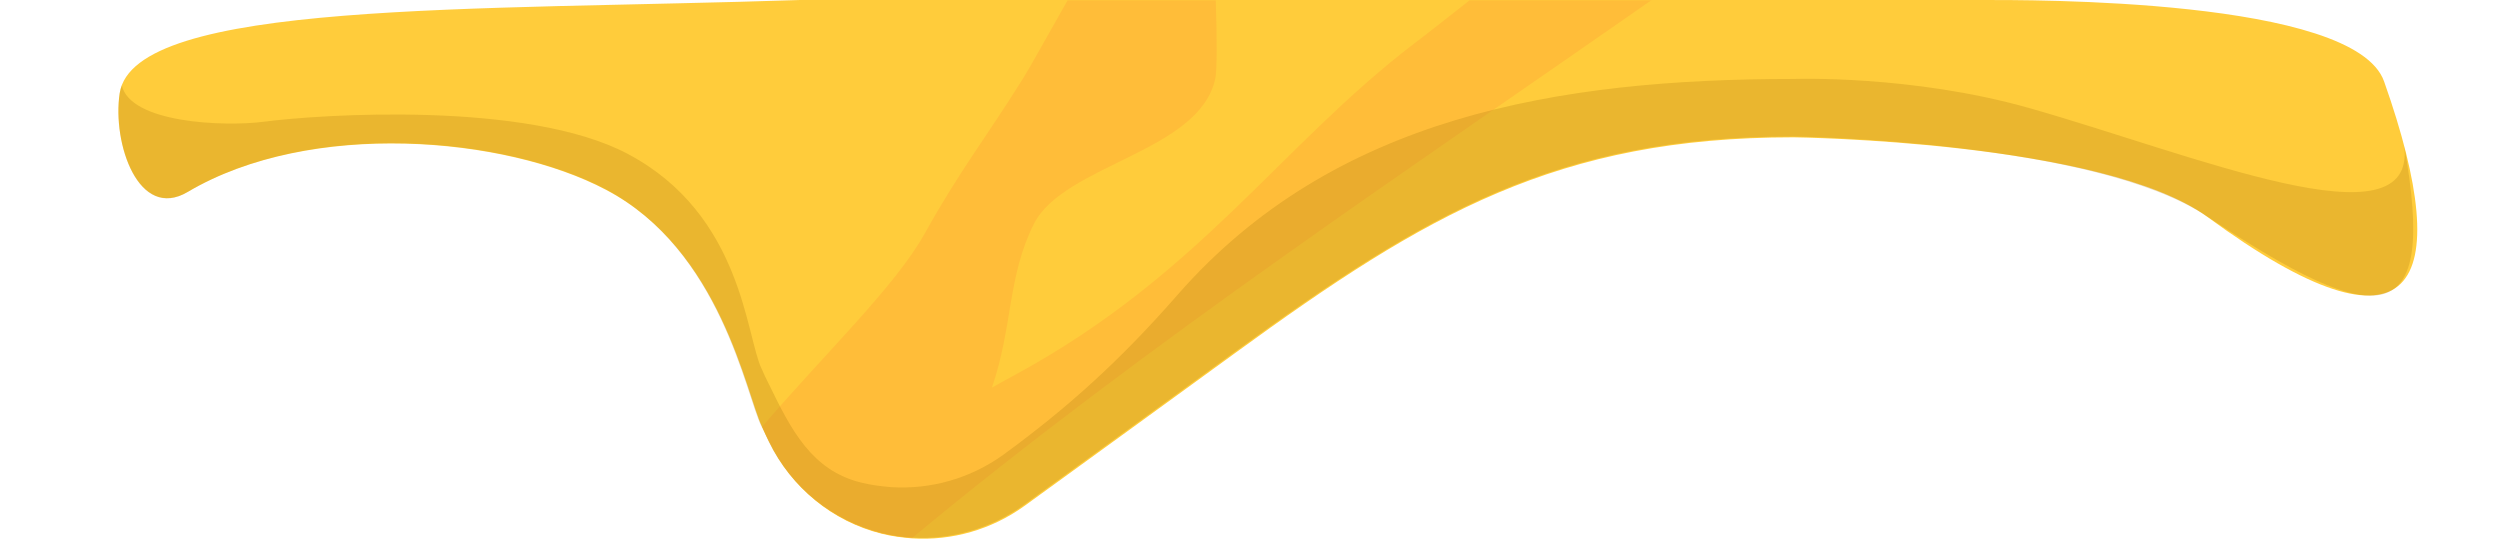
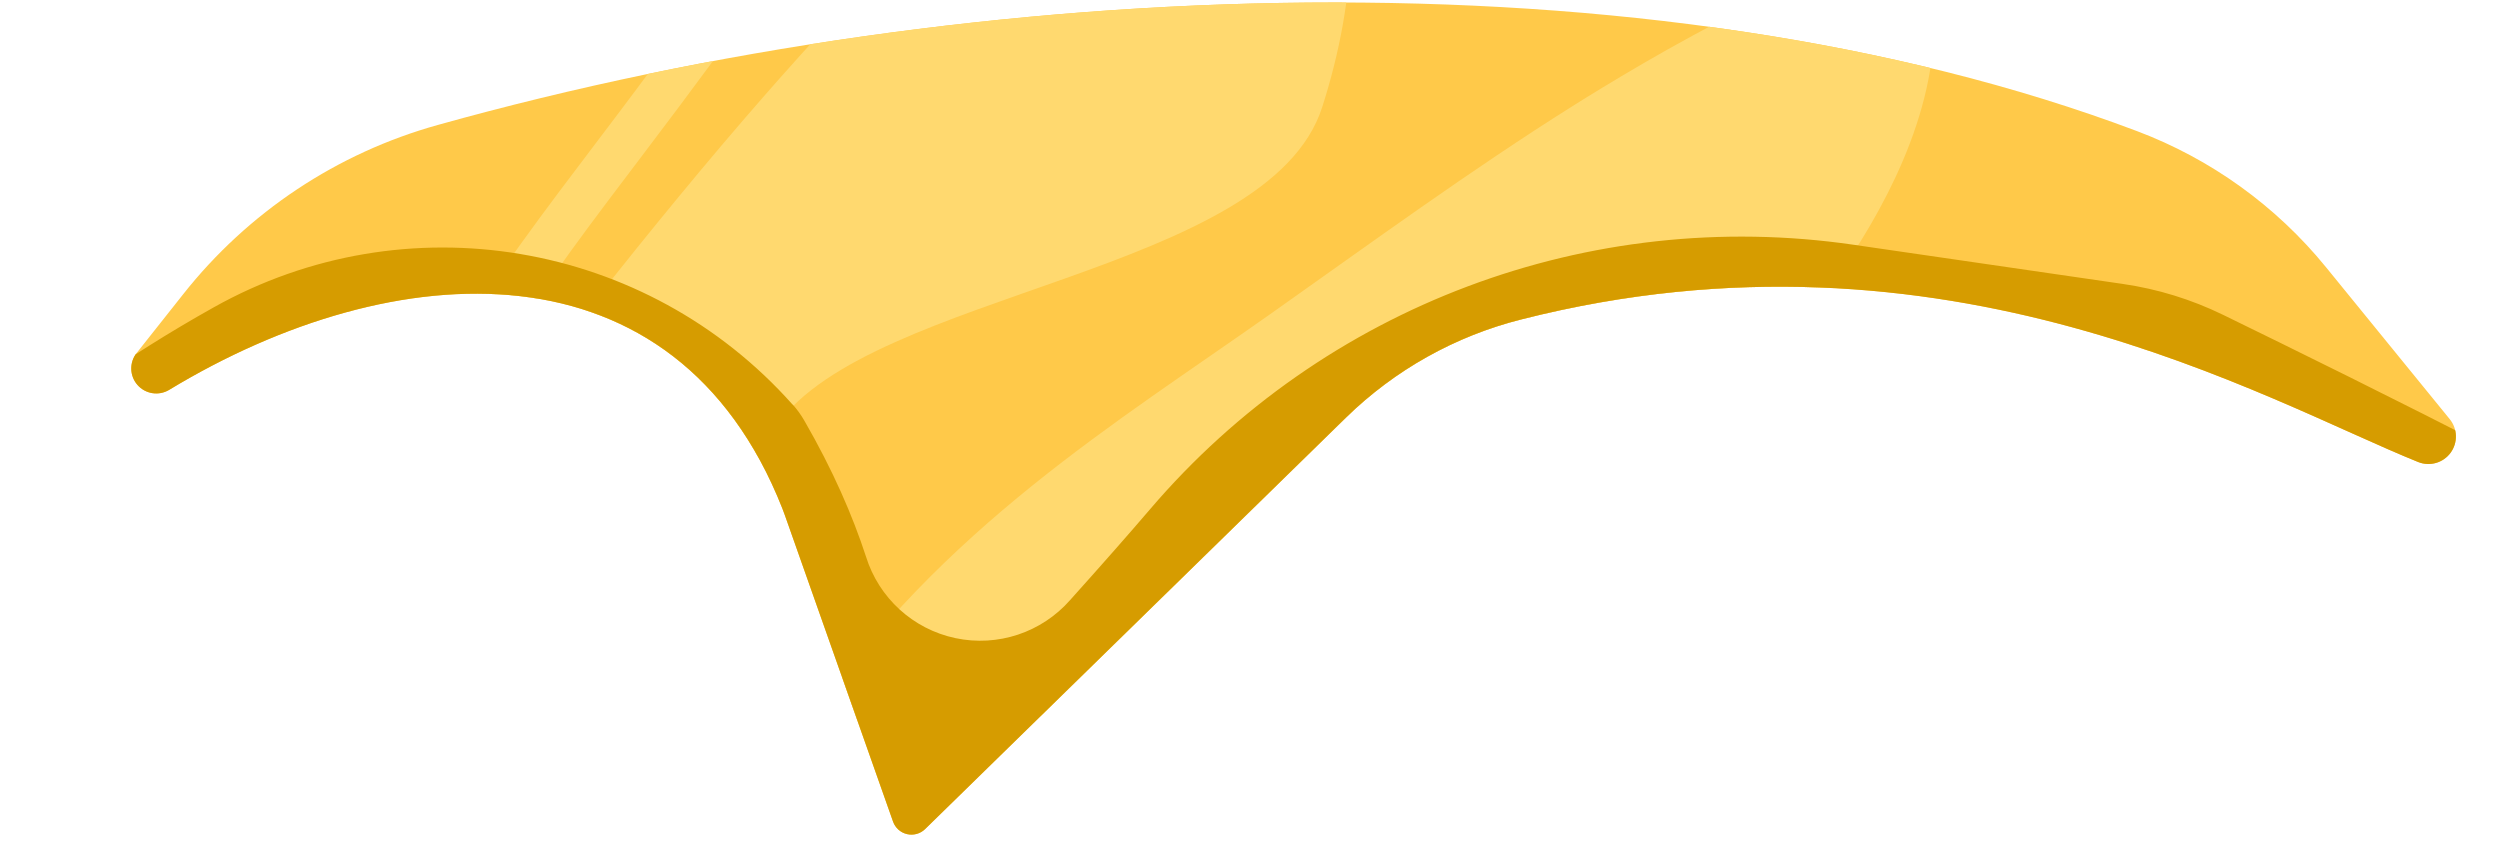
- <svg xmlns="http://www.w3.org/2000/svg" version="1.1" id="Ebene_1" x="0px" y="0px" viewBox="0 0 595.3 128.2" style="enable-background:new 0 0 595.3 128.2;" xml:space="preserve">
-   <style type="text/css">
- 	.st0{fill:#FFCC3B;}
- 	.st1{fill-rule:evenodd;clip-rule:evenodd;fill:#FFBD39;}
- 	.st2{opacity:0.3;fill:#B78413;}
- </style>
-   <path class="st0" d="M567.7,19.4c17.4,49.2,7.2,68.4-42,32.3c-24.7-18.1-98.6-19-98.6-19c-56.2,0-87.4,18.2-132.9,51.3  c-17.2,12.5-35.1,25.5-50.3,36.5c-7.8,5.6-17.2,8.3-26.7,7.7c-2.4-0.2-4.8-0.5-7.2-1.1c-11.7-2.9-21.5-10.9-26.8-21.8  c-0.6-1.2-1.2-2.4-1.7-3.6c-3.8-7.7-9.7-42.1-37.2-56.5C120.3,32.5,74,28.4,44.7,45.7c-11.7,6.9-18-11.6-16.2-23.5  C31.9,0,113.3,2.6,190.5,0c70.2-2.3,281.1,0,281.1,0C482.9,0,560.7-0.5,567.7,19.4z" />
-   <g>
-     <path class="st1" d="M393.3,0c-54.8,38.3-120.5,81.9-176.1,128.1c-2.4-0.2-4.8-0.5-7.2-1.1c-11.7-2.9-21.5-10.9-26.8-21.8   c-0.6-1.2-1.2-2.4-1.7-3.6c14.6-17.1,31.7-33.4,38.7-46c8.4-15.1,14.4-22.5,23.4-36.9c1.7-2.7,5.7-10,10.6-18.6h35.3   c0.3,9.1,0.3,16.6-0.1,18.5c-3.6,17.6-36,20.5-43.2,34.7c-6.3,12.5-5,24.4-10,39c1.9-1.1,3.8-2.1,5.8-3.2   c43.7-23.8,62.9-54.4,94.7-78.7c3.2-2.4,7.7-6,13.2-10.3H393.3z" />
+ <svg xmlns="http://www.w3.org/2000/svg" width="100%" height="100%" viewBox="0 0 348 119" version="1.1" xml:space="preserve" style="fill-rule:evenodd;clip-rule:evenodd;stroke-linejoin:round;stroke-miterlimit:1.414;">
+   <g transform="matrix(1,0,0,1,-463,-600)">
+     <g transform="matrix(-0.668789,-0.00296134,-0.00312695,0.70619,825.431,413.778)">
+       <path d="M56.329,316.589C66.772,304.557 80.395,295.359 95.812,289.932C197.136,254.232 336.994,259.95 449.411,290.208C470.355,295.814 488.873,307.583 502.29,323.812C505.403,327.551 508.662,331.492 511.913,335.425C513.456,337.293 513.374,339.936 511.719,341.715C510.064,343.494 507.305,343.904 505.154,342.69C458.246,315.499 399.906,312.146 377.384,365.492C377.193,365.945 377.011,366.401 376.838,366.86C375.049,371.579 359.767,412.006 354.049,427.132C353.581,428.37 352.479,429.296 351.125,429.589C349.772,429.881 348.354,429.499 347.366,428.576C332.354,414.552 283.894,369.284 260.159,347.113C250.053,337.672 237.484,330.936 223.733,327.593C135.472,305.935 68.785,342.943 36.916,354.939C34.49,355.832 31.733,355.062 30.207,353.065C28.681,351.069 28.769,348.348 30.422,346.444C37.862,337.866 48.069,326.106 56.329,316.589Z" style="fill:rgb(255,201,73);" />
+       <clipPath id="_clip1">
+         <path d="M56.329,316.589C66.772,304.557 80.395,295.359 95.812,289.932C197.136,254.232 336.994,259.95 449.411,290.208C470.355,295.814 488.873,307.583 502.29,323.812C505.403,327.551 508.662,331.492 511.913,335.425C513.456,337.293 513.374,339.936 511.719,341.715C510.064,343.494 507.305,343.904 505.154,342.69C458.246,315.499 399.906,312.146 377.384,365.492C377.193,365.945 377.011,366.401 376.838,366.86C375.049,371.579 359.767,412.006 354.049,427.132C353.581,428.37 352.479,429.296 351.125,429.589C349.772,429.881 348.354,429.499 347.366,428.576C332.354,414.552 283.894,369.284 260.159,347.113C250.053,337.672 237.484,330.936 223.733,327.593C135.472,305.935 68.785,342.943 36.916,354.939C34.49,355.832 31.733,355.062 30.207,353.065C28.681,351.069 28.769,348.348 30.422,346.444C37.862,337.866 48.069,326.106 56.329,316.589Z" />
+       </clipPath>
+       <g clip-path="url(#_clip1)">
+         <g transform="matrix(-1.09423,0,0,1.13065,889.971,-84.304)">
+           <path d="M317.272,525.858C329.711,476.886 369.262,436.513 401.041,399.033C421.961,374.359 442.612,349.207 464.87,325.7C477.817,312.028 529.158,258.964 552.689,258.197C558.21,258.017 564.076,264.596 567.043,268.442C573.586,276.924 576.117,287.433 576.115,297.992C576.113,307.99 574.048,317.998 570.811,327.425C560.806,356.556 485.472,359.868 467.408,383.21C446.166,410.659 445.65,460.229 417.142,480.988C395.406,496.816 317.272,525.858 317.272,525.858Z" style="fill:rgb(255,217,111);" />
+         </g>
+         <g transform="matrix(-0.498925,0.338697,0.420972,0.857337,308.075,-151.192)">
+           <path d="M317.272,525.858C329.711,476.886 369.262,436.513 401.041,399.033C421.961,374.359 442.612,349.207 464.87,325.7C477.817,312.028 529.158,258.964 552.689,258.197C558.21,258.017 564.076,264.596 567.043,268.442C573.586,276.924 576.117,287.433 576.115,297.992C576.113,307.99 574.048,317.998 570.811,327.425C560.806,356.556 485.472,359.868 467.408,383.21C446.166,410.659 445.65,460.229 417.142,480.988C395.406,496.816 317.272,525.858 317.272,525.858Z" style="fill:rgb(255,217,111);" />
+         </g>
+         <g transform="matrix(-9.08988,3.13884,2.66951,10.688,1149.59,-1229.35)">
+           <path d="M110.743,117.211C110.093,117.659 109.615,117.966 109.615,117.966C110.167,114.212 111.923,111.118 113.333,108.245C114.262,106.353 115.178,104.426 116.166,102.624C116.741,101.576 119.02,97.508 120.065,97.45C120.199,97.442 120.339,97.591 120.459,97.776C119.313,98.771 117.646,101.749 117.166,102.624C116.178,104.426 115.262,106.353 114.333,108.245C113.018,110.923 111.404,113.793 110.743,117.211Z" style="fill:rgb(255,217,111);" />
+         </g>
+         <g transform="matrix(-2.27475,0,0,2.67468,1938.79,-740.724)">
+           <path d="M609.55,418.118C605.835,415.493 618.15,406.314 634.277,398.97C651.793,390.966 673.865,393.867 687.312,405.941C687.321,405.934 687.321,405.934 687.321,405.934C687.719,406.291 688.071,406.679 688.372,407.093C691.026,410.756 692.844,414.104 694.085,417.118C695.279,420.16 698.42,422.445 702.298,423.093C706.176,423.742 710.186,422.652 712.784,420.245C715.653,417.649 718.194,415.303 720.067,413.521C720.067,413.521 720.067,413.521 720.067,413.521C735.858,398.503 760.111,391.061 784.306,393.809C794.254,394.938 803.577,395.997 808.971,396.61C812.152,396.971 815.245,397.726 818.14,398.848C830.005,403.455 861.316,415.741 853.111,413.964L696.439,445.513L609.55,418.118Z" style="fill:rgb(214,156,0);" />
+         </g>
+       </g>
+     </g>
  </g>
-   <path class="st2" d="M483.1,25.7c-27.9-7.9-56-6.9-56-6.9c-56.2,0-109.5,9-146.6,51.3c-13.9,15.9-26.4,27.1-41.6,38.2  c-7.8,5.6-17.2,8.3-26.7,7.7c-2.4-0.2-4.8-0.5-7.2-1.1c-11.7-2.9-16.6-12.5-21.9-23.4c-0.6-1.2-1.2-2.4-1.7-3.6  c-3.8-7.7-4.5-36.8-32-51.3c-23.9-12.6-73-9.4-86.7-7.6C53.3,30.2,31,29.3,29,20.3c-0.2,0.6-0.4,1.3-0.5,1.9  C26.7,34.2,33,52.7,44.7,45.7c29.3-17.4,75.6-13.2,99.4-0.7c27.5,14.5,33.4,48.8,37.2,56.5c0.6,1.2,1.2,2.4,1.7,3.6  c5.3,10.9,15.1,18.8,26.8,21.8c2.4,0.6,4.8,1,7.2,1.1c9.4,0.6,18.9-2.1,26.7-7.7c15.2-11,33.1-24,50.3-36.5  c45.5-33,76.7-51.3,132.9-51.3c0,0,71.4,0.9,98.6,19C566.8,79,580.4,79,572.5,34.8C575.4,59.2,522.3,36.8,483.1,25.7z" />
</svg>
